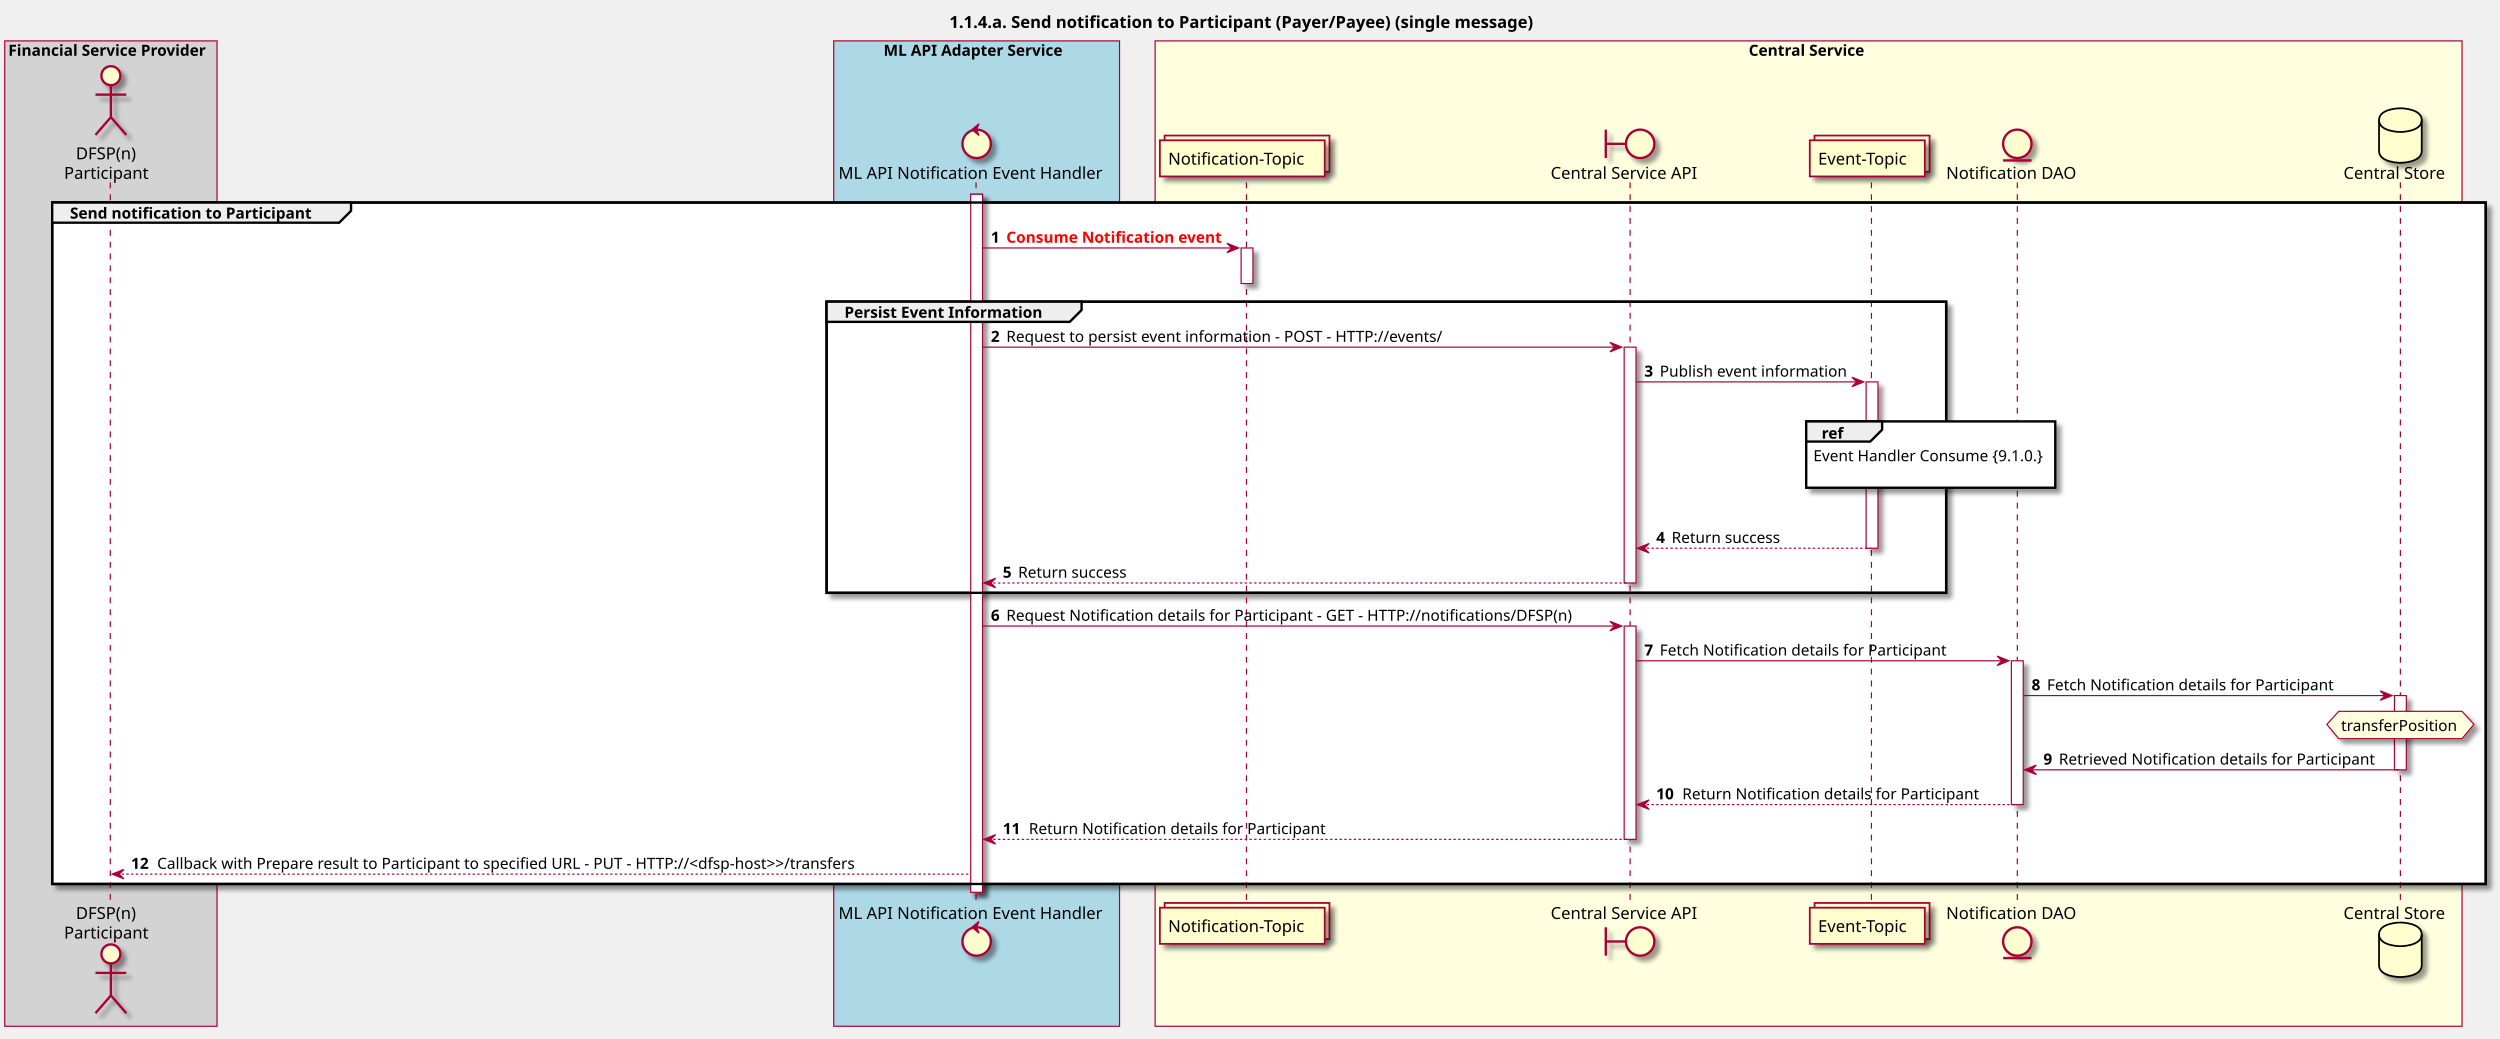
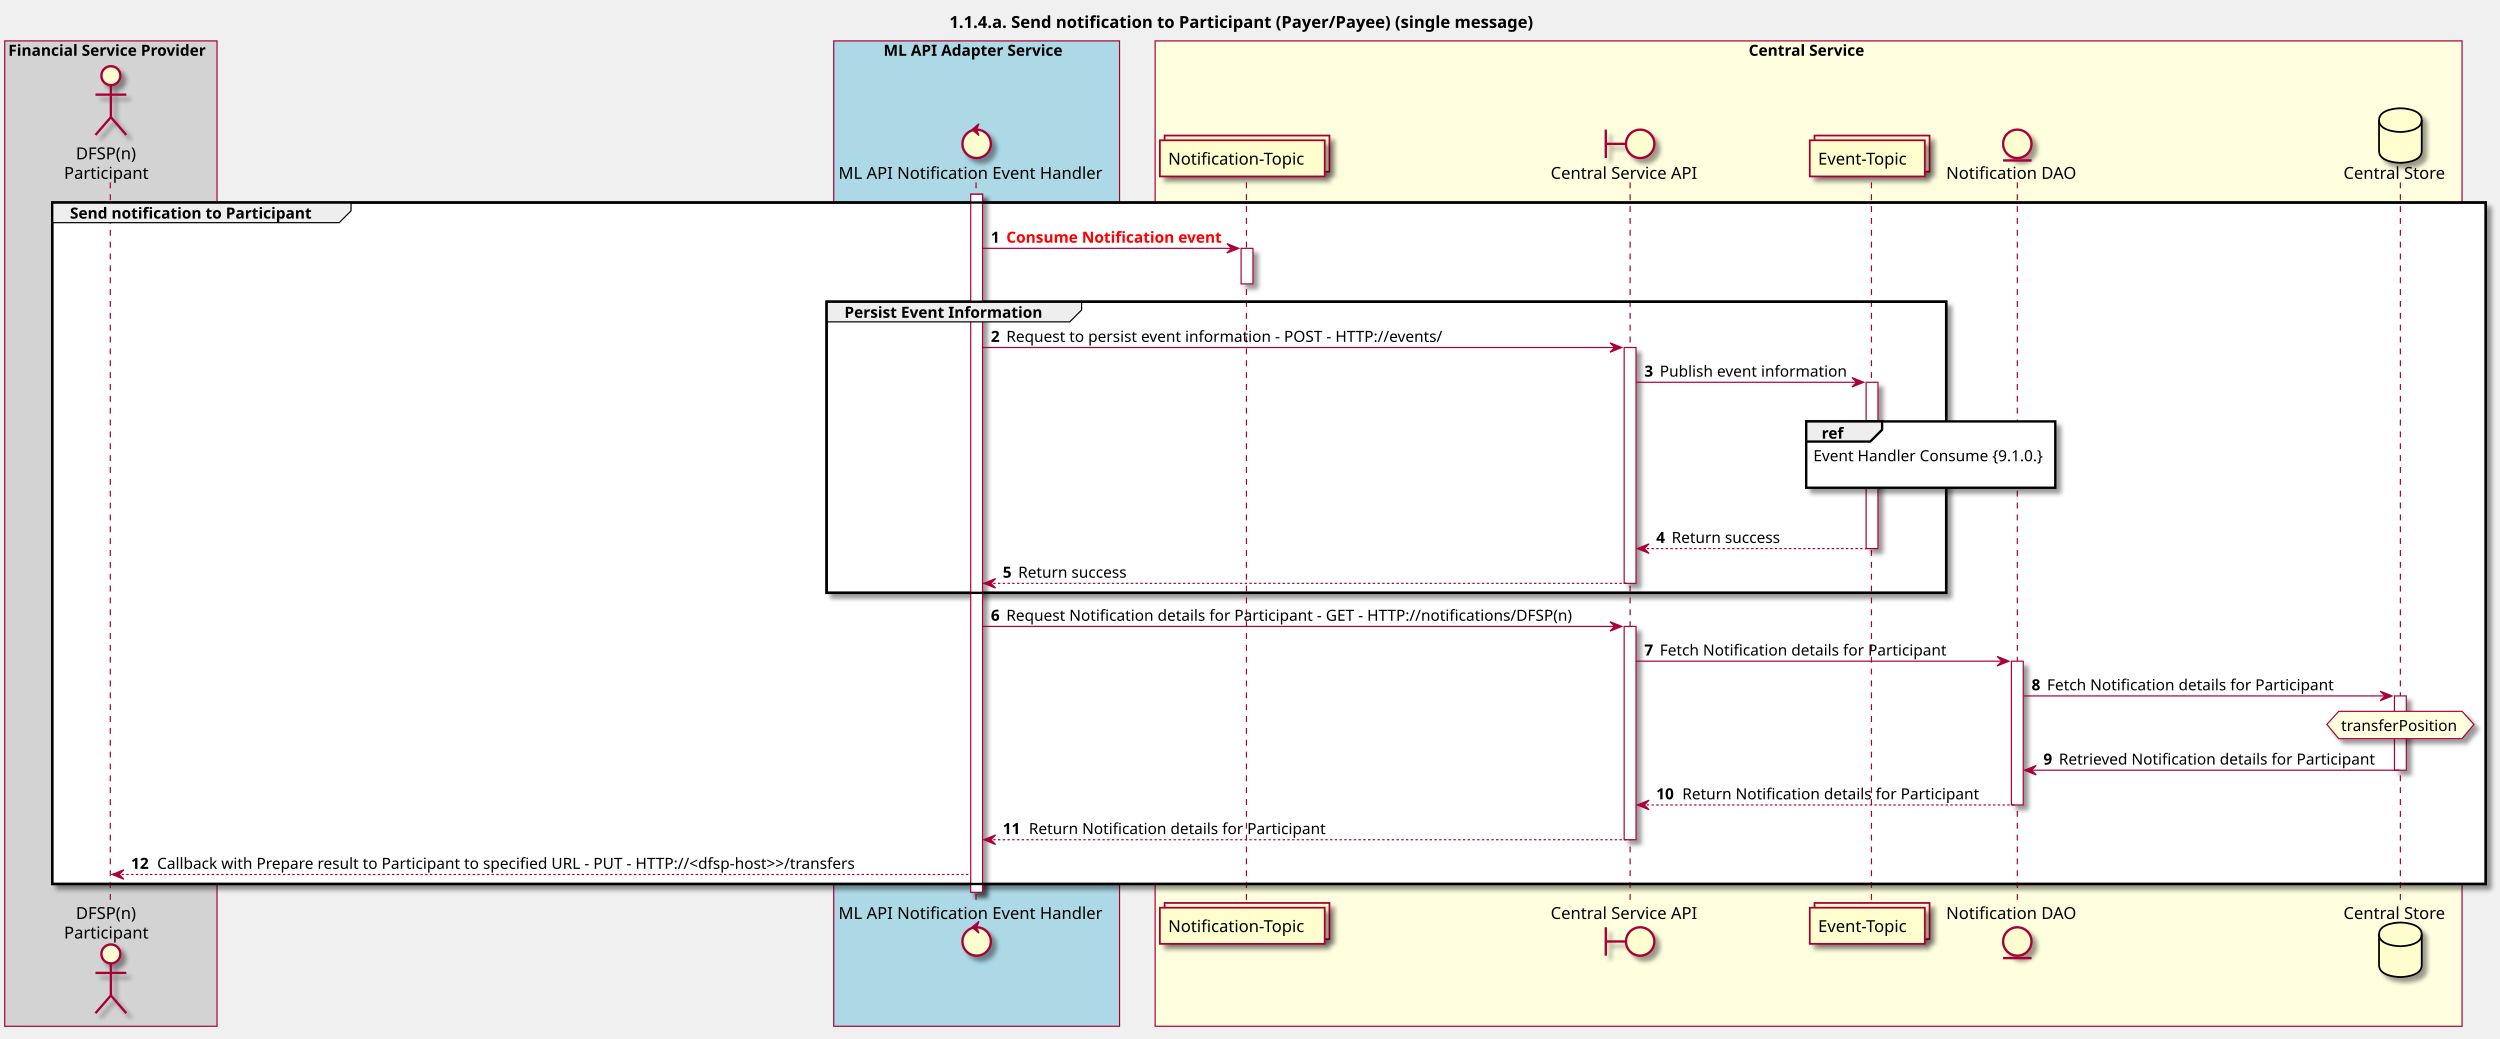
<svg xmlns="http://www.w3.org/2000/svg" contentScriptType="application/ecmascript" contentStyleType="text/css" height="876px" preserveAspectRatio="none" style="width:2108px;height:876px;" version="1.1" viewBox="0 0 2108 876" width="2108px" zoomAndPan="magnify">
  <defs>
-     <filter height="300%" id="favl5zourx22g" width="300%" x="-1" y="-1">
+     <filter height="300%" id="fk60j5uvq7y6j" width="300%" x="-1" y="-1">
      <feGaussianBlur result="blurOut" stdDeviation="2.0" />
      <feColorMatrix in="blurOut" result="blurOut2" type="matrix" values="0 0 0 0 0 0 0 0 0 0 0 0 0 0 0 0 0 0 .4 0" />
      <feOffset dx="4.0" dy="4.0" in="blurOut2" result="blurOut3" />
      <feBlend in="SourceGraphic" in2="blurOut3" mode="normal" />
    </filter>
  </defs>
  <g>
    <text fill="#000000" font-family="sans-serif" font-size="14" font-weight="bold" lengthAdjust="spacingAndGlyphs" textLength="508" x="800.5" y="23.535">1.1.4.a. Send notification to Participant (Payer/Payee) (single message)</text>
    <rect fill="#D3D3D3" height="830.854" style="stroke: #A80036; stroke-width: 1.0;" width="179" x="4" y="34.488" />
    <text fill="#000000" font-family="sans-serif" font-size="13" font-weight="bold" lengthAdjust="spacingAndGlyphs" textLength="173" x="7" y="47.057">Financial Service Provider</text>
    <rect fill="#ADD8E6" height="830.854" style="stroke: #A80036; stroke-width: 1.0;" width="241" x="703" y="34.488" />
    <text fill="#000000" font-family="sans-serif" font-size="13" font-weight="bold" lengthAdjust="spacingAndGlyphs" textLength="157" x="745" y="47.057">ML API Adapter Service</text>
    <rect fill="#FFFFE0" height="830.854" style="stroke: #A80036; stroke-width: 1.0;" width="1102" x="974" y="34.488" />
    <text fill="#000000" font-family="sans-serif" font-size="13" font-weight="bold" lengthAdjust="spacingAndGlyphs" textLength="101" x="1474.5" y="47.057">Central Service</text>
-     <rect fill="#FFFFFF" filter="url(#favl5zourx22g)" height="588.59" style="stroke: #A80036; stroke-width: 1.0;" width="10" x="818.5" y="163.775" />
-     <rect fill="#FFFFFF" filter="url(#favl5zourx22g)" height="30" style="stroke: #A80036; stroke-width: 1.0;" width="10" x="1046.5" y="209.086" />
-     <rect fill="#FFFFFF" filter="url(#favl5zourx22g)" height="198.863" style="stroke: #A80036; stroke-width: 1.0;" width="10" x="1369.5" y="292.707" />
-     <rect fill="#FFFFFF" filter="url(#favl5zourx22g)" height="179.863" style="stroke: #A80036; stroke-width: 1.0;" width="10" x="1369.5" y="527.881" />
-     <rect fill="#FFFFFF" filter="url(#favl5zourx22g)" height="140.242" style="stroke: #A80036; stroke-width: 1.0;" width="10" x="1573.5" y="322.018" />
-     <rect fill="#FFFFFF" filter="url(#favl5zourx22g)" height="121.242" style="stroke: #A80036; stroke-width: 1.0;" width="10" x="1696" y="557.191" />
-     <rect fill="#FFFFFF" filter="url(#favl5zourx22g)" height="62.621" style="stroke: #A80036; stroke-width: 1.0;" width="10" x="2019" y="586.502" />
-     <rect fill="#FFFFFF" filter="url(#favl5zourx22g)" height="574.59" style="stroke: #000000; stroke-width: 2.0;" width="2052" x="44" y="170.775" />
-     <rect fill="#FFFFFF" filter="url(#favl5zourx22g)" height="245.484" style="stroke: #000000; stroke-width: 2.0;" width="944" x="697" y="254.397" />
+     <rect fill="#FFFFFF" filter="url(#fk60j5uvq7y6j)" height="588.59" style="stroke: #A80036; stroke-width: 1.0;" width="10" x="818.5" y="163.775" />
+     <rect fill="#FFFFFF" filter="url(#fk60j5uvq7y6j)" height="30" style="stroke: #A80036; stroke-width: 1.0;" width="10" x="1046.5" y="209.397" />
+     <rect fill="#FFFFFF" filter="url(#fk60j5uvq7y6j)" height="198.863" style="stroke: #A80036; stroke-width: 1.0;" width="10" x="1369.5" y="293.018" />
+     <rect fill="#FFFFFF" filter="url(#fk60j5uvq7y6j)" height="179.863" style="stroke: #A80036; stroke-width: 1.0;" width="10" x="1369.5" y="528.191" />
+     <rect fill="#FFFFFF" filter="url(#fk60j5uvq7y6j)" height="140.242" style="stroke: #A80036; stroke-width: 1.0;" width="10" x="1573.5" y="322.328" />
+     <rect fill="#FFFFFF" filter="url(#fk60j5uvq7y6j)" height="121.242" style="stroke: #A80036; stroke-width: 1.0;" width="10" x="1696" y="557.502" />
+     <rect fill="#FFFFFF" filter="url(#fk60j5uvq7y6j)" height="62.621" style="stroke: #A80036; stroke-width: 1.0;" width="10" x="2019" y="586.812" />
+     <rect fill="#FFFFFF" filter="url(#fk60j5uvq7y6j)" height="574.59" style="stroke: #000000; stroke-width: 2.0;" width="2052" x="44" y="170.775" />
+     <rect fill="#FFFFFF" filter="url(#fk60j5uvq7y6j)" height="245.484" style="stroke: #000000; stroke-width: 2.0;" width="944" x="697" y="254.397" />
    <line style="stroke: #A80036; stroke-width: 1.0; stroke-dasharray: 5.0,5.0;" x1="93" x2="93" y1="153.775" y2="762.365" />
    <line style="stroke: #A80036; stroke-width: 1.0; stroke-dasharray: 5.0,5.0;" x1="823" x2="823" y1="153.775" y2="762.365" />
    <line style="stroke: #A80036; stroke-width: 1.0; stroke-dasharray: 5.0,5.0;" x1="1051" x2="1051" y1="153.775" y2="762.365" />
    <line style="stroke: #A80036; stroke-width: 1.0; stroke-dasharray: 5.0,5.0;" x1="1374.5" x2="1374.5" y1="153.775" y2="762.365" />
    <line style="stroke: #A80036; stroke-width: 1.0; stroke-dasharray: 5.0,5.0;" x1="1578" x2="1578" y1="153.775" y2="762.365" />
    <line style="stroke: #A80036; stroke-width: 1.0; stroke-dasharray: 5.0,5.0;" x1="1701" x2="1701" y1="153.775" y2="762.365" />
    <line style="stroke: #A80036; stroke-width: 1.0; stroke-dasharray: 5.0,5.0;" x1="2024" x2="2024" y1="153.775" y2="762.365" />
    <text fill="#000000" font-family="sans-serif" font-size="14" lengthAdjust="spacingAndGlyphs" textLength="53" x="64" y="134.334">DFSP(n)</text>
    <text fill="#000000" font-family="sans-serif" font-size="14" lengthAdjust="spacingAndGlyphs" textLength="73" x="54" y="150.822">Participant</text>
-     <ellipse cx="93.5" cy="63.799" fill="#FEFECE" filter="url(#favl5zourx22g)" rx="8" ry="8" style="stroke: #A80036; stroke-width: 2.0;" />
-     <path d="M93.5,71.799 L93.5,98.799 M80.5,79.799 L106.5,79.799 M93.5,98.799 L80.5,113.799 M93.5,98.799 L106.5,113.799 " fill="#FEFECE" filter="url(#favl5zourx22g)" style="stroke: #A80036; stroke-width: 2.0;" />
+     <ellipse cx="93.5" cy="63.799" fill="#FEFECE" filter="url(#fk60j5uvq7y6j)" rx="8" ry="8" style="stroke: #A80036; stroke-width: 2.0;" />
+     <path d="M93.5,71.799 L93.5,98.799 M80.5,79.799 L106.5,79.799 M93.5,98.799 L80.5,113.799 M93.5,98.799 L106.5,113.799 " fill="none" filter="url(#fk60j5uvq7y6j)" style="stroke: #A80036; stroke-width: 2.0;" />
    <text fill="#000000" font-family="sans-serif" font-size="14" lengthAdjust="spacingAndGlyphs" textLength="53" x="64" y="774.9">DFSP(n)</text>
    <text fill="#000000" font-family="sans-serif" font-size="14" lengthAdjust="spacingAndGlyphs" textLength="73" x="54" y="791.389">Participant</text>
-     <ellipse cx="93.5" cy="804.342" fill="#FEFECE" filter="url(#favl5zourx22g)" rx="8" ry="8" style="stroke: #A80036; stroke-width: 2.0;" />
-     <path d="M93.5,812.342 L93.5,839.342 M80.5,820.342 L106.5,820.342 M93.5,839.342 L80.5,854.342 M93.5,839.342 L106.5,854.342 " fill="#FEFECE" filter="url(#favl5zourx22g)" style="stroke: #A80036; stroke-width: 2.0;" />
+     <ellipse cx="93.5" cy="804.342" fill="#FEFECE" filter="url(#fk60j5uvq7y6j)" rx="8" ry="8" style="stroke: #A80036; stroke-width: 2.0;" />
+     <path d="M93.5,812.342 L93.5,839.342 M80.5,820.342 L106.5,820.342 M93.5,839.342 L80.5,854.342 M93.5,839.342 L106.5,854.342 " fill="none" filter="url(#fk60j5uvq7y6j)" style="stroke: #A80036; stroke-width: 2.0;" />
    <text fill="#000000" font-family="sans-serif" font-size="14" lengthAdjust="spacingAndGlyphs" textLength="227" x="707" y="150.822">ML API Notification Event Handler</text>
-     <ellipse cx="823.5" cy="121.287" fill="#FEFECE" filter="url(#favl5zourx22g)" rx="12" ry="12" style="stroke: #A80036; stroke-width: 2.0;" />
+     <ellipse cx="823.5" cy="121.287" fill="#FEFECE" filter="url(#fk60j5uvq7y6j)" rx="12" ry="12" style="stroke: #A80036; stroke-width: 2.0;" />
    <polygon fill="#A80036" points="819.5,109.287,825.5,104.287,823.5,109.287,825.5,114.287,819.5,109.287" style="stroke: #A80036; stroke-width: 1.0;" />
    <text fill="#000000" font-family="sans-serif" font-size="14" lengthAdjust="spacingAndGlyphs" textLength="227" x="707" y="774.9">ML API Notification Event Handler</text>
-     <ellipse cx="823.5" cy="793.854" fill="#FEFECE" filter="url(#favl5zourx22g)" rx="12" ry="12" style="stroke: #A80036; stroke-width: 2.0;" />
+     <ellipse cx="823.5" cy="793.854" fill="#FEFECE" filter="url(#fk60j5uvq7y6j)" rx="12" ry="12" style="stroke: #A80036; stroke-width: 2.0;" />
    <polygon fill="#A80036" points="819.5,781.854,825.5,776.854,823.5,781.854,825.5,786.854,819.5,781.854" style="stroke: #A80036; stroke-width: 1.0;" />
-     <rect fill="#FEFECE" filter="url(#favl5zourx22g)" height="30.488" style="stroke: #A80036; stroke-width: 1.5;" width="139" x="982" y="114.287" />
-     <rect fill="#FEFECE" filter="url(#favl5zourx22g)" height="30.488" style="stroke: #A80036; stroke-width: 1.5;" width="139" x="978" y="118.287" />
+     <rect fill="#FEFECE" filter="url(#fk60j5uvq7y6j)" height="30.488" style="stroke: #A80036; stroke-width: 1.5;" width="139" x="982" y="114.287" />
+     <rect fill="#FEFECE" filter="url(#fk60j5uvq7y6j)" height="30.488" style="stroke: #A80036; stroke-width: 1.5;" width="139" x="978" y="118.287" />
    <text fill="#000000" font-family="sans-serif" font-size="14" lengthAdjust="spacingAndGlyphs" textLength="125" x="985" y="138.822">Notification-Topic</text>
-     <rect fill="#FEFECE" filter="url(#favl5zourx22g)" height="30.488" style="stroke: #A80036; stroke-width: 1.5;" width="139" x="982" y="761.365" />
-     <rect fill="#FEFECE" filter="url(#favl5zourx22g)" height="30.488" style="stroke: #A80036; stroke-width: 1.5;" width="139" x="978" y="765.365" />
+     <rect fill="#FEFECE" filter="url(#fk60j5uvq7y6j)" height="30.488" style="stroke: #A80036; stroke-width: 1.5;" width="139" x="982" y="761.365" />
+     <rect fill="#FEFECE" filter="url(#fk60j5uvq7y6j)" height="30.488" style="stroke: #A80036; stroke-width: 1.5;" width="139" x="978" y="765.365" />
    <text fill="#000000" font-family="sans-serif" font-size="14" lengthAdjust="spacingAndGlyphs" textLength="125" x="985" y="785.9">Notification-Topic</text>
    <text fill="#000000" font-family="sans-serif" font-size="14" lengthAdjust="spacingAndGlyphs" textLength="128" x="1307.5" y="150.822">Central Service API</text>
-     <path d="M1354,109.287 L1354,133.287 M1354,121.287 L1371,121.287 " fill="#FEFECE" filter="url(#favl5zourx22g)" style="stroke: #A80036; stroke-width: 2.0;" />
-     <ellipse cx="1383" cy="121.287" fill="#FEFECE" filter="url(#favl5zourx22g)" rx="12" ry="12" style="stroke: #A80036; stroke-width: 2.0;" />
+     <path d="M1354,109.287 L1354,133.287 M1354,121.287 L1371,121.287 " fill="none" filter="url(#fk60j5uvq7y6j)" style="stroke: #A80036; stroke-width: 2.0;" />
+     <ellipse cx="1383" cy="121.287" fill="#FEFECE" filter="url(#fk60j5uvq7y6j)" rx="12" ry="12" style="stroke: #A80036; stroke-width: 2.0;" />
    <text fill="#000000" font-family="sans-serif" font-size="14" lengthAdjust="spacingAndGlyphs" textLength="128" x="1307.5" y="774.9">Central Service API</text>
-     <path d="M1354,781.854 L1354,805.854 M1354,793.854 L1371,793.854 " fill="#FEFECE" filter="url(#favl5zourx22g)" style="stroke: #A80036; stroke-width: 2.0;" />
-     <ellipse cx="1383" cy="793.854" fill="#FEFECE" filter="url(#favl5zourx22g)" rx="12" ry="12" style="stroke: #A80036; stroke-width: 2.0;" />
-     <rect fill="#FEFECE" filter="url(#favl5zourx22g)" height="30.488" style="stroke: #A80036; stroke-width: 1.5;" width="97" x="1530" y="114.287" />
-     <rect fill="#FEFECE" filter="url(#favl5zourx22g)" height="30.488" style="stroke: #A80036; stroke-width: 1.5;" width="97" x="1526" y="118.287" />
+     <path d="M1354,781.854 L1354,805.854 M1354,793.854 L1371,793.854 " fill="none" filter="url(#fk60j5uvq7y6j)" style="stroke: #A80036; stroke-width: 2.0;" />
+     <ellipse cx="1383" cy="793.854" fill="#FEFECE" filter="url(#fk60j5uvq7y6j)" rx="12" ry="12" style="stroke: #A80036; stroke-width: 2.0;" />
+     <rect fill="#FEFECE" filter="url(#fk60j5uvq7y6j)" height="30.488" style="stroke: #A80036; stroke-width: 1.5;" width="97" x="1530" y="114.287" />
+     <rect fill="#FEFECE" filter="url(#fk60j5uvq7y6j)" height="30.488" style="stroke: #A80036; stroke-width: 1.5;" width="97" x="1526" y="118.287" />
    <text fill="#000000" font-family="sans-serif" font-size="14" lengthAdjust="spacingAndGlyphs" textLength="83" x="1533" y="138.822">Event-Topic</text>
-     <rect fill="#FEFECE" filter="url(#favl5zourx22g)" height="30.488" style="stroke: #A80036; stroke-width: 1.5;" width="97" x="1530" y="761.365" />
-     <rect fill="#FEFECE" filter="url(#favl5zourx22g)" height="30.488" style="stroke: #A80036; stroke-width: 1.5;" width="97" x="1526" y="765.365" />
+     <rect fill="#FEFECE" filter="url(#fk60j5uvq7y6j)" height="30.488" style="stroke: #A80036; stroke-width: 1.5;" width="97" x="1530" y="761.365" />
+     <rect fill="#FEFECE" filter="url(#fk60j5uvq7y6j)" height="30.488" style="stroke: #A80036; stroke-width: 1.5;" width="97" x="1526" y="765.365" />
    <text fill="#000000" font-family="sans-serif" font-size="14" lengthAdjust="spacingAndGlyphs" textLength="83" x="1533" y="785.9">Event-Topic</text>
    <text fill="#000000" font-family="sans-serif" font-size="14" lengthAdjust="spacingAndGlyphs" textLength="114" x="1641" y="150.822">Notification DAO</text>
-     <ellipse cx="1701" cy="121.287" fill="#FEFECE" filter="url(#favl5zourx22g)" rx="12" ry="12" style="stroke: #A80036; stroke-width: 2.0;" />
+     <ellipse cx="1701" cy="121.287" fill="#FEFECE" filter="url(#fk60j5uvq7y6j)" rx="12" ry="12" style="stroke: #A80036; stroke-width: 2.0;" />
    <line style="stroke: #A80036; stroke-width: 2.0;" x1="1689" x2="1713" y1="135.287" y2="135.287" />
    <text fill="#000000" font-family="sans-serif" font-size="14" lengthAdjust="spacingAndGlyphs" textLength="114" x="1641" y="774.9">Notification DAO</text>
-     <ellipse cx="1701" cy="793.854" fill="#FEFECE" filter="url(#favl5zourx22g)" rx="12" ry="12" style="stroke: #A80036; stroke-width: 2.0;" />
+     <ellipse cx="1701" cy="793.854" fill="#FEFECE" filter="url(#fk60j5uvq7y6j)" rx="12" ry="12" style="stroke: #A80036; stroke-width: 2.0;" />
    <line style="stroke: #A80036; stroke-width: 2.0;" x1="1689" x2="1713" y1="807.854" y2="807.854" />
    <text fill="#000000" font-family="sans-serif" font-size="14" lengthAdjust="spacingAndGlyphs" textLength="90" x="1976" y="150.822">Central Store</text>
-     <path d="M2006,101.287 C2006,91.287 2024,91.287 2024,91.287 C2024,91.287 2042,91.287 2042,101.287 L2042,127.287 C2042,137.287 2024,137.287 2024,137.287 C2024,137.287 2006,137.287 2006,127.287 L2006,101.287 " fill="#FEFECE" filter="url(#favl5zourx22g)" style="stroke: #000000; stroke-width: 1.5;" />
+     <path d="M2006,101.287 C2006,91.287 2024,91.287 2024,91.287 C2024,91.287 2042,91.287 2042,101.287 L2042,127.287 C2042,137.287 2024,137.287 2024,137.287 C2024,137.287 2006,137.287 2006,127.287 L2006,101.287 " fill="#FEFECE" filter="url(#fk60j5uvq7y6j)" style="stroke: #000000; stroke-width: 1.5;" />
    <path d="M2006,101.287 C2006,111.287 2024,111.287 2024,111.287 C2024,111.287 2042,111.287 2042,101.287 " fill="none" style="stroke: #000000; stroke-width: 1.5;" />
    <text fill="#000000" font-family="sans-serif" font-size="14" lengthAdjust="spacingAndGlyphs" textLength="90" x="1976" y="774.9">Central Store</text>
-     <path d="M2006,787.854 C2006,777.854 2024,777.854 2024,777.854 C2024,777.854 2042,777.854 2042,787.854 L2042,813.854 C2042,823.854 2024,823.854 2024,823.854 C2024,823.854 2006,823.854 2006,813.854 L2006,787.854 " fill="#FEFECE" filter="url(#favl5zourx22g)" style="stroke: #000000; stroke-width: 1.5;" />
+     <path d="M2006,787.854 C2006,777.854 2024,777.854 2024,777.854 C2024,777.854 2042,777.854 2042,787.854 L2042,813.854 C2042,823.854 2024,823.854 2024,823.854 C2024,823.854 2006,823.854 2006,813.854 L2006,787.854 " fill="#FEFECE" filter="url(#fk60j5uvq7y6j)" style="stroke: #000000; stroke-width: 1.5;" />
    <path d="M2006,787.854 C2006,797.854 2024,797.854 2024,797.854 C2024,797.854 2042,797.854 2042,787.854 " fill="none" style="stroke: #000000; stroke-width: 1.5;" />
-     <rect fill="#FFFFFF" filter="url(#favl5zourx22g)" height="588.59" style="stroke: #A80036; stroke-width: 1.0;" width="10" x="818.5" y="163.775" />
-     <rect fill="#FFFFFF" filter="url(#favl5zourx22g)" height="30" style="stroke: #A80036; stroke-width: 1.0;" width="10" x="1046.5" y="209.086" />
-     <rect fill="#FFFFFF" filter="url(#favl5zourx22g)" height="198.863" style="stroke: #A80036; stroke-width: 1.0;" width="10" x="1369.5" y="292.707" />
-     <rect fill="#FFFFFF" filter="url(#favl5zourx22g)" height="179.863" style="stroke: #A80036; stroke-width: 1.0;" width="10" x="1369.5" y="527.881" />
-     <rect fill="#FFFFFF" filter="url(#favl5zourx22g)" height="140.242" style="stroke: #A80036; stroke-width: 1.0;" width="10" x="1573.5" y="322.018" />
-     <rect fill="#FFFFFF" filter="url(#favl5zourx22g)" height="121.242" style="stroke: #A80036; stroke-width: 1.0;" width="10" x="1696" y="557.191" />
-     <rect fill="#FFFFFF" filter="url(#favl5zourx22g)" height="62.621" style="stroke: #A80036; stroke-width: 1.0;" width="10" x="2019" y="586.502" />
+     <rect fill="#FFFFFF" filter="url(#fk60j5uvq7y6j)" height="588.59" style="stroke: #A80036; stroke-width: 1.0;" width="10" x="818.5" y="163.775" />
+     <rect fill="#FFFFFF" filter="url(#fk60j5uvq7y6j)" height="30" style="stroke: #A80036; stroke-width: 1.0;" width="10" x="1046.5" y="209.397" />
+     <rect fill="#FFFFFF" filter="url(#fk60j5uvq7y6j)" height="198.863" style="stroke: #A80036; stroke-width: 1.0;" width="10" x="1369.5" y="293.018" />
+     <rect fill="#FFFFFF" filter="url(#fk60j5uvq7y6j)" height="179.863" style="stroke: #A80036; stroke-width: 1.0;" width="10" x="1369.5" y="528.191" />
+     <rect fill="#FFFFFF" filter="url(#fk60j5uvq7y6j)" height="140.242" style="stroke: #A80036; stroke-width: 1.0;" width="10" x="1573.5" y="322.328" />
+     <rect fill="#FFFFFF" filter="url(#fk60j5uvq7y6j)" height="121.242" style="stroke: #A80036; stroke-width: 1.0;" width="10" x="1696" y="557.502" />
+     <rect fill="#FFFFFF" filter="url(#fk60j5uvq7y6j)" height="62.621" style="stroke: #A80036; stroke-width: 1.0;" width="10" x="2019" y="586.812" />
+     <path d="M44,170.775 L296,170.775 L296,177.775 L286,187.775 L44,187.775 L44,170.775 " fill="#EEEEEE" style="stroke: #000000; stroke-width: 1.0;" />
    <rect fill="none" height="574.59" style="stroke: #000000; stroke-width: 2.0;" width="2052" x="44" y="170.775" />
-     <polygon fill="#EEEEEE" points="44,170.775,296,170.775,296,177.775,286,187.775,44,187.775,44,170.775" style="stroke: #000000; stroke-width: 2.0;" />
    <text fill="#000000" font-family="sans-serif" font-size="13" font-weight="bold" lengthAdjust="spacingAndGlyphs" textLength="207" x="59" y="184.344">Send notification to Participant</text>
-     <polygon fill="#A80036" points="1034.5,205.086,1044.5,209.086,1034.5,213.086,1038.5,209.086" style="stroke: #A80036; stroke-width: 1.0;" />
-     <line style="stroke: #A80036; stroke-width: 1.0;" x1="828.5" x2="1040.5" y1="209.086" y2="209.086" />
+     <polygon fill="#A80036" points="1034.5,205.397,1044.5,209.397,1034.5,213.397,1038.5,209.397" style="stroke: #A80036; stroke-width: 1.0;" />
+     <line style="stroke: #A80036; stroke-width: 1.0;" x1="828.5" x2="1040.5" y1="209.397" y2="209.397" />
    <text fill="#000000" font-family="sans-serif" font-size="13" font-weight="bold" lengthAdjust="spacingAndGlyphs" textLength="9" x="835.5" y="204.654">1</text>
    <text fill="#FF0000" font-family="sans-serif" font-size="13" font-weight="bold" lengthAdjust="spacingAndGlyphs" textLength="186" x="848.5" y="204.654">Consume Notification event</text>
+     <path d="M697,254.397 L912,254.397 L912,261.397 L902,271.397 L697,271.397 L697,254.397 " fill="#EEEEEE" style="stroke: #000000; stroke-width: 1.0;" />
    <rect fill="none" height="245.484" style="stroke: #000000; stroke-width: 2.0;" width="944" x="697" y="254.397" />
-     <polygon fill="#EEEEEE" points="697,254.397,912,254.397,912,261.397,902,271.397,697,271.397,697,254.397" style="stroke: #000000; stroke-width: 2.0;" />
    <text fill="#000000" font-family="sans-serif" font-size="13" font-weight="bold" lengthAdjust="spacingAndGlyphs" textLength="170" x="712" y="267.965">Persist Event Information</text>
-     <polygon fill="#A80036" points="1357.5,288.707,1367.5,292.707,1357.5,296.707,1361.5,292.707" style="stroke: #A80036; stroke-width: 1.0;" />
-     <line style="stroke: #A80036; stroke-width: 1.0;" x1="828.5" x2="1363.5" y1="292.707" y2="292.707" />
+     <polygon fill="#A80036" points="1357.5,289.018,1367.5,293.018,1357.5,297.018,1361.5,293.018" style="stroke: #A80036; stroke-width: 1.0;" />
+     <line style="stroke: #A80036; stroke-width: 1.0;" x1="828.5" x2="1363.5" y1="293.018" y2="293.018" />
    <text fill="#000000" font-family="sans-serif" font-size="13" font-weight="bold" lengthAdjust="spacingAndGlyphs" textLength="9" x="835.5" y="288.275">2</text>
    <text fill="#000000" font-family="sans-serif" font-size="13" lengthAdjust="spacingAndGlyphs" textLength="393" x="848.5" y="288.275">Request to persist event information - POST - HTTP://events/</text>
-     <polygon fill="#A80036" points="1561.5,318.018,1571.5,322.018,1561.5,326.018,1565.5,322.018" style="stroke: #A80036; stroke-width: 1.0;" />
-     <line style="stroke: #A80036; stroke-width: 1.0;" x1="1379.5" x2="1567.5" y1="322.018" y2="322.018" />
+     <polygon fill="#A80036" points="1561.5,318.328,1571.5,322.328,1561.5,326.328,1565.5,322.328" style="stroke: #A80036; stroke-width: 1.0;" />
+     <line style="stroke: #A80036; stroke-width: 1.0;" x1="1379.5" x2="1567.5" y1="322.328" y2="322.328" />
    <text fill="#000000" font-family="sans-serif" font-size="13" font-weight="bold" lengthAdjust="spacingAndGlyphs" textLength="9" x="1386.5" y="317.586">3</text>
    <text fill="#000000" font-family="sans-serif" font-size="13" lengthAdjust="spacingAndGlyphs" textLength="162" x="1399.5" y="317.586">Publish event information</text>
-     <rect fill="#FFFFFF" filter="url(#favl5zourx22g)" height="55.932" style="stroke: #000000; stroke-width: 2.0;" width="210" x="1523" y="355.328" />
+     <rect fill="#FFFFFF" filter="url(#fk60j5uvq7y6j)" height="55.932" style="stroke: #000000; stroke-width: 2.0;" width="210" x="1523" y="355.328" />
    <polygon fill="#EEEEEE" points="1523,355.328,1587,355.328,1587,362.328,1577,372.328,1523,372.328,1523,355.328" style="stroke: #000000; stroke-width: 2.0;" />
    <text fill="#000000" font-family="sans-serif" font-size="13" font-weight="bold" lengthAdjust="spacingAndGlyphs" textLength="19" x="1536" y="369.897">ref</text>
    <text fill="#000000" font-family="sans-serif" font-size="13" lengthAdjust="spacingAndGlyphs" textLength="198" x="1529" y="388.897">Event Handler Consume {9.1.0.}</text>
    <text fill="#000000" font-family="sans-serif" font-size="13" lengthAdjust="spacingAndGlyphs" textLength="0" x="1533" y="404.207" />
-     <polygon fill="#A80036" points="1390.5,458.26,1380.5,462.26,1390.5,466.26,1386.5,462.26" style="stroke: #A80036; stroke-width: 1.0;" />
-     <line style="stroke: #A80036; stroke-width: 1.0; stroke-dasharray: 2.0,2.0;" x1="1384.5" x2="1577.5" y1="462.26" y2="462.26" />
+     <polygon fill="#A80036" points="1390.5,458.57,1380.5,462.57,1390.5,466.57,1386.5,462.57" style="stroke: #A80036; stroke-width: 1.0;" />
+     <line style="stroke: #A80036; stroke-width: 1.0; stroke-dasharray: 2.0,2.0;" x1="1384.5" x2="1577.5" y1="462.57" y2="462.57" />
    <text fill="#000000" font-family="sans-serif" font-size="13" font-weight="bold" lengthAdjust="spacingAndGlyphs" textLength="9" x="1396.5" y="457.828">4</text>
    <text fill="#000000" font-family="sans-serif" font-size="13" lengthAdjust="spacingAndGlyphs" textLength="95" x="1409.5" y="457.828">Return success</text>
-     <polygon fill="#A80036" points="839.5,487.57,829.5,491.57,839.5,495.57,835.5,491.57" style="stroke: #A80036; stroke-width: 1.0;" />
-     <line style="stroke: #A80036; stroke-width: 1.0; stroke-dasharray: 2.0,2.0;" x1="833.5" x2="1373.5" y1="491.57" y2="491.57" />
+     <polygon fill="#A80036" points="839.5,487.881,829.5,491.881,839.5,495.881,835.5,491.881" style="stroke: #A80036; stroke-width: 1.0;" />
+     <line style="stroke: #A80036; stroke-width: 1.0; stroke-dasharray: 2.0,2.0;" x1="833.5" x2="1373.5" y1="491.881" y2="491.881" />
    <text fill="#000000" font-family="sans-serif" font-size="13" font-weight="bold" lengthAdjust="spacingAndGlyphs" textLength="9" x="845.5" y="487.139">5</text>
    <text fill="#000000" font-family="sans-serif" font-size="13" lengthAdjust="spacingAndGlyphs" textLength="95" x="858.5" y="487.139">Return success</text>
-     <polygon fill="#A80036" points="1357.5,523.881,1367.5,527.881,1357.5,531.881,1361.5,527.881" style="stroke: #A80036; stroke-width: 1.0;" />
-     <line style="stroke: #A80036; stroke-width: 1.0;" x1="828.5" x2="1363.5" y1="527.881" y2="527.881" />
+     <polygon fill="#A80036" points="1357.5,524.191,1367.5,528.191,1357.5,532.191,1361.5,528.191" style="stroke: #A80036; stroke-width: 1.0;" />
+     <line style="stroke: #A80036; stroke-width: 1.0;" x1="828.5" x2="1363.5" y1="528.191" y2="528.191" />
    <text fill="#000000" font-family="sans-serif" font-size="13" font-weight="bold" lengthAdjust="spacingAndGlyphs" textLength="9" x="835.5" y="523.449">6</text>
    <text fill="#000000" font-family="sans-serif" font-size="13" lengthAdjust="spacingAndGlyphs" textLength="509" x="848.5" y="523.449">Request Notification details for Participant - GET - HTTP://notifications/DFSP(n)</text>
-     <polygon fill="#A80036" points="1684,553.191,1694,557.191,1684,561.191,1688,557.191" style="stroke: #A80036; stroke-width: 1.0;" />
-     <line style="stroke: #A80036; stroke-width: 1.0;" x1="1379.5" x2="1690" y1="557.191" y2="557.191" />
+     <polygon fill="#A80036" points="1684,553.502,1694,557.502,1684,561.502,1688,557.502" style="stroke: #A80036; stroke-width: 1.0;" />
+     <line style="stroke: #A80036; stroke-width: 1.0;" x1="1379.5" x2="1690" y1="557.502" y2="557.502" />
    <text fill="#000000" font-family="sans-serif" font-size="13" font-weight="bold" lengthAdjust="spacingAndGlyphs" textLength="9" x="1386.5" y="552.76">7</text>
    <text fill="#000000" font-family="sans-serif" font-size="13" lengthAdjust="spacingAndGlyphs" textLength="252" x="1399.5" y="552.76">Fetch Notification details for Participant</text>
-     <polygon fill="#A80036" points="2007,582.502,2017,586.502,2007,590.502,2011,586.502" style="stroke: #A80036; stroke-width: 1.0;" />
-     <line style="stroke: #A80036; stroke-width: 1.0;" x1="1706" x2="2013" y1="586.502" y2="586.502" />
+     <polygon fill="#A80036" points="2007,582.812,2017,586.812,2007,590.812,2011,586.812" style="stroke: #A80036; stroke-width: 1.0;" />
+     <line style="stroke: #A80036; stroke-width: 1.0;" x1="1706" x2="2013" y1="586.812" y2="586.812" />
    <text fill="#000000" font-family="sans-serif" font-size="13" font-weight="bold" lengthAdjust="spacingAndGlyphs" textLength="9" x="1713" y="582.07">8</text>
    <text fill="#000000" font-family="sans-serif" font-size="13" lengthAdjust="spacingAndGlyphs" textLength="252" x="1726" y="582.07">Fetch Notification details for Participant</text>
-     <polygon fill="#FFFFE0" filter="url(#favl5zourx22g)" points="1972,599.812,2076,599.812,2086,610.812,2076,622.812,1972,622.812,1962,610.812,1972,599.812" style="stroke: #A80036; stroke-width: 1.0;" />
+     <polygon fill="#FFFFE0" filter="url(#fk60j5uvq7y6j)" points="1972,599.812,2076,599.812,2086,610.812,2076,622.812,1972,622.812,1962,610.812,1972,599.812" style="stroke: #A80036; stroke-width: 1.0;" />
    <text fill="#000000" font-family="sans-serif" font-size="13" lengthAdjust="spacingAndGlyphs" textLength="100" x="1974" y="616.381">transferPosition</text>
-     <polygon fill="#A80036" points="1717,645.123,1707,649.123,1717,653.123,1713,649.123" style="stroke: #A80036; stroke-width: 1.0;" />
-     <line style="stroke: #A80036; stroke-width: 1.0;" x1="1711" x2="2023" y1="649.123" y2="649.123" />
+     <polygon fill="#A80036" points="1717,645.434,1707,649.434,1717,653.434,1713,649.434" style="stroke: #A80036; stroke-width: 1.0;" />
+     <line style="stroke: #A80036; stroke-width: 1.0;" x1="1711" x2="2023" y1="649.434" y2="649.434" />
    <text fill="#000000" font-family="sans-serif" font-size="13" font-weight="bold" lengthAdjust="spacingAndGlyphs" textLength="9" x="1723" y="644.691">9</text>
    <text fill="#000000" font-family="sans-serif" font-size="13" lengthAdjust="spacingAndGlyphs" textLength="276" x="1736" y="644.691">Retrieved Notification details for Participant</text>
-     <polygon fill="#A80036" points="1390.5,674.434,1380.5,678.434,1390.5,682.434,1386.5,678.434" style="stroke: #A80036; stroke-width: 1.0;" />
-     <line style="stroke: #A80036; stroke-width: 1.0; stroke-dasharray: 2.0,2.0;" x1="1384.5" x2="1700" y1="678.434" y2="678.434" />
+     <polygon fill="#A80036" points="1390.5,674.744,1380.5,678.744,1390.5,682.744,1386.5,678.744" style="stroke: #A80036; stroke-width: 1.0;" />
+     <line style="stroke: #A80036; stroke-width: 1.0; stroke-dasharray: 2.0,2.0;" x1="1384.5" x2="1700" y1="678.744" y2="678.744" />
    <text fill="#000000" font-family="sans-serif" font-size="13" font-weight="bold" lengthAdjust="spacingAndGlyphs" textLength="18" x="1396.5" y="674.002">10</text>
    <text fill="#000000" font-family="sans-serif" font-size="13" lengthAdjust="spacingAndGlyphs" textLength="259" x="1418.5" y="674.002">Return Notification details for Participant</text>
-     <polygon fill="#A80036" points="839.5,703.744,829.5,707.744,839.5,711.744,835.5,707.744" style="stroke: #A80036; stroke-width: 1.0;" />
-     <line style="stroke: #A80036; stroke-width: 1.0; stroke-dasharray: 2.0,2.0;" x1="833.5" x2="1373.5" y1="707.744" y2="707.744" />
+     <polygon fill="#A80036" points="839.5,704.055,829.5,708.055,839.5,712.055,835.5,708.055" style="stroke: #A80036; stroke-width: 1.0;" />
+     <line style="stroke: #A80036; stroke-width: 1.0; stroke-dasharray: 2.0,2.0;" x1="833.5" x2="1373.5" y1="708.055" y2="708.055" />
    <text fill="#000000" font-family="sans-serif" font-size="13" font-weight="bold" lengthAdjust="spacingAndGlyphs" textLength="18" x="845.5" y="703.312">11</text>
    <text fill="#000000" font-family="sans-serif" font-size="13" lengthAdjust="spacingAndGlyphs" textLength="259" x="867.5" y="703.312">Return Notification details for Participant</text>
-     <polygon fill="#A80036" points="104.5,733.055,94.5,737.055,104.5,741.055,100.5,737.055" style="stroke: #A80036; stroke-width: 1.0;" />
-     <line style="stroke: #A80036; stroke-width: 1.0; stroke-dasharray: 2.0,2.0;" x1="98.5" x2="817.5" y1="737.055" y2="737.055" />
+     <polygon fill="#A80036" points="104.5,733.365,94.5,737.365,104.5,741.365,100.5,737.365" style="stroke: #A80036; stroke-width: 1.0;" />
+     <line style="stroke: #A80036; stroke-width: 1.0; stroke-dasharray: 2.0,2.0;" x1="98.5" x2="817.5" y1="737.365" y2="737.365" />
    <text fill="#000000" font-family="sans-serif" font-size="13" font-weight="bold" lengthAdjust="spacingAndGlyphs" textLength="18" x="110.5" y="732.623">12</text>
    <text fill="#000000" font-family="sans-serif" font-size="13" lengthAdjust="spacingAndGlyphs" textLength="633" x="132.5" y="732.623">Callback with Prepare result to Participant to specified URL - PUT - HTTP://&lt;dfsp-host&gt;&gt;/transfers</text>
  </g>
</svg>
